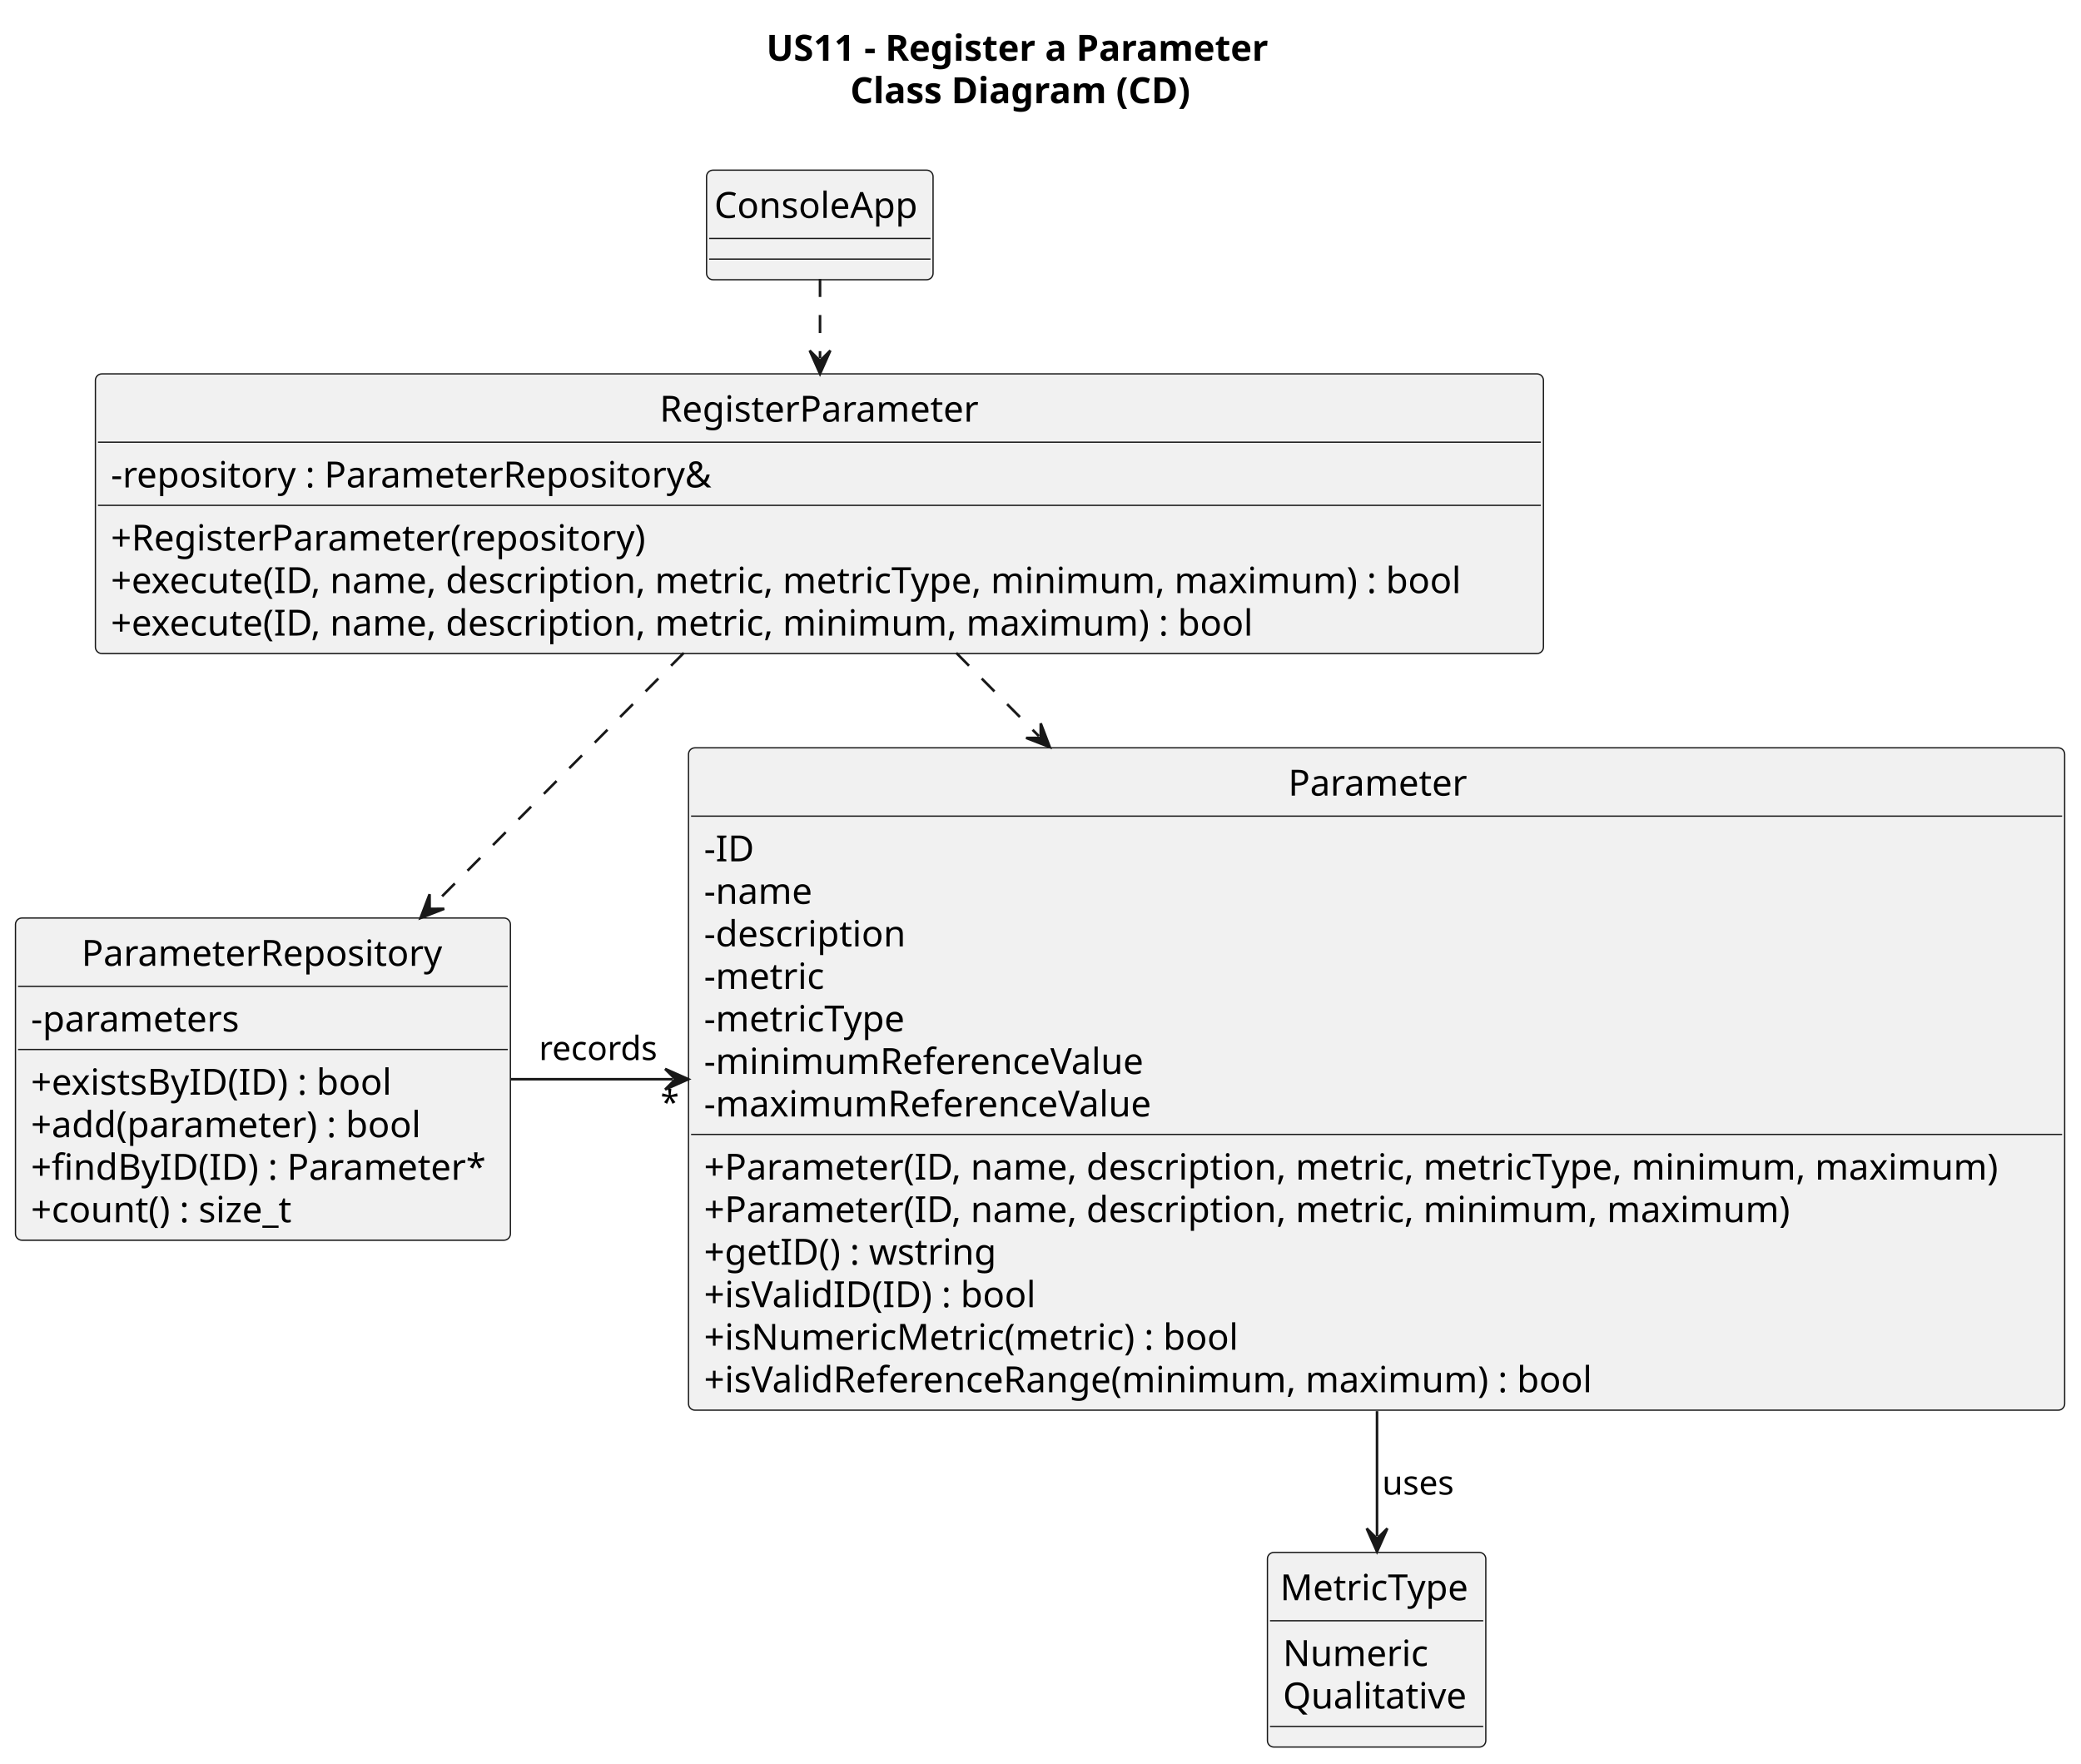
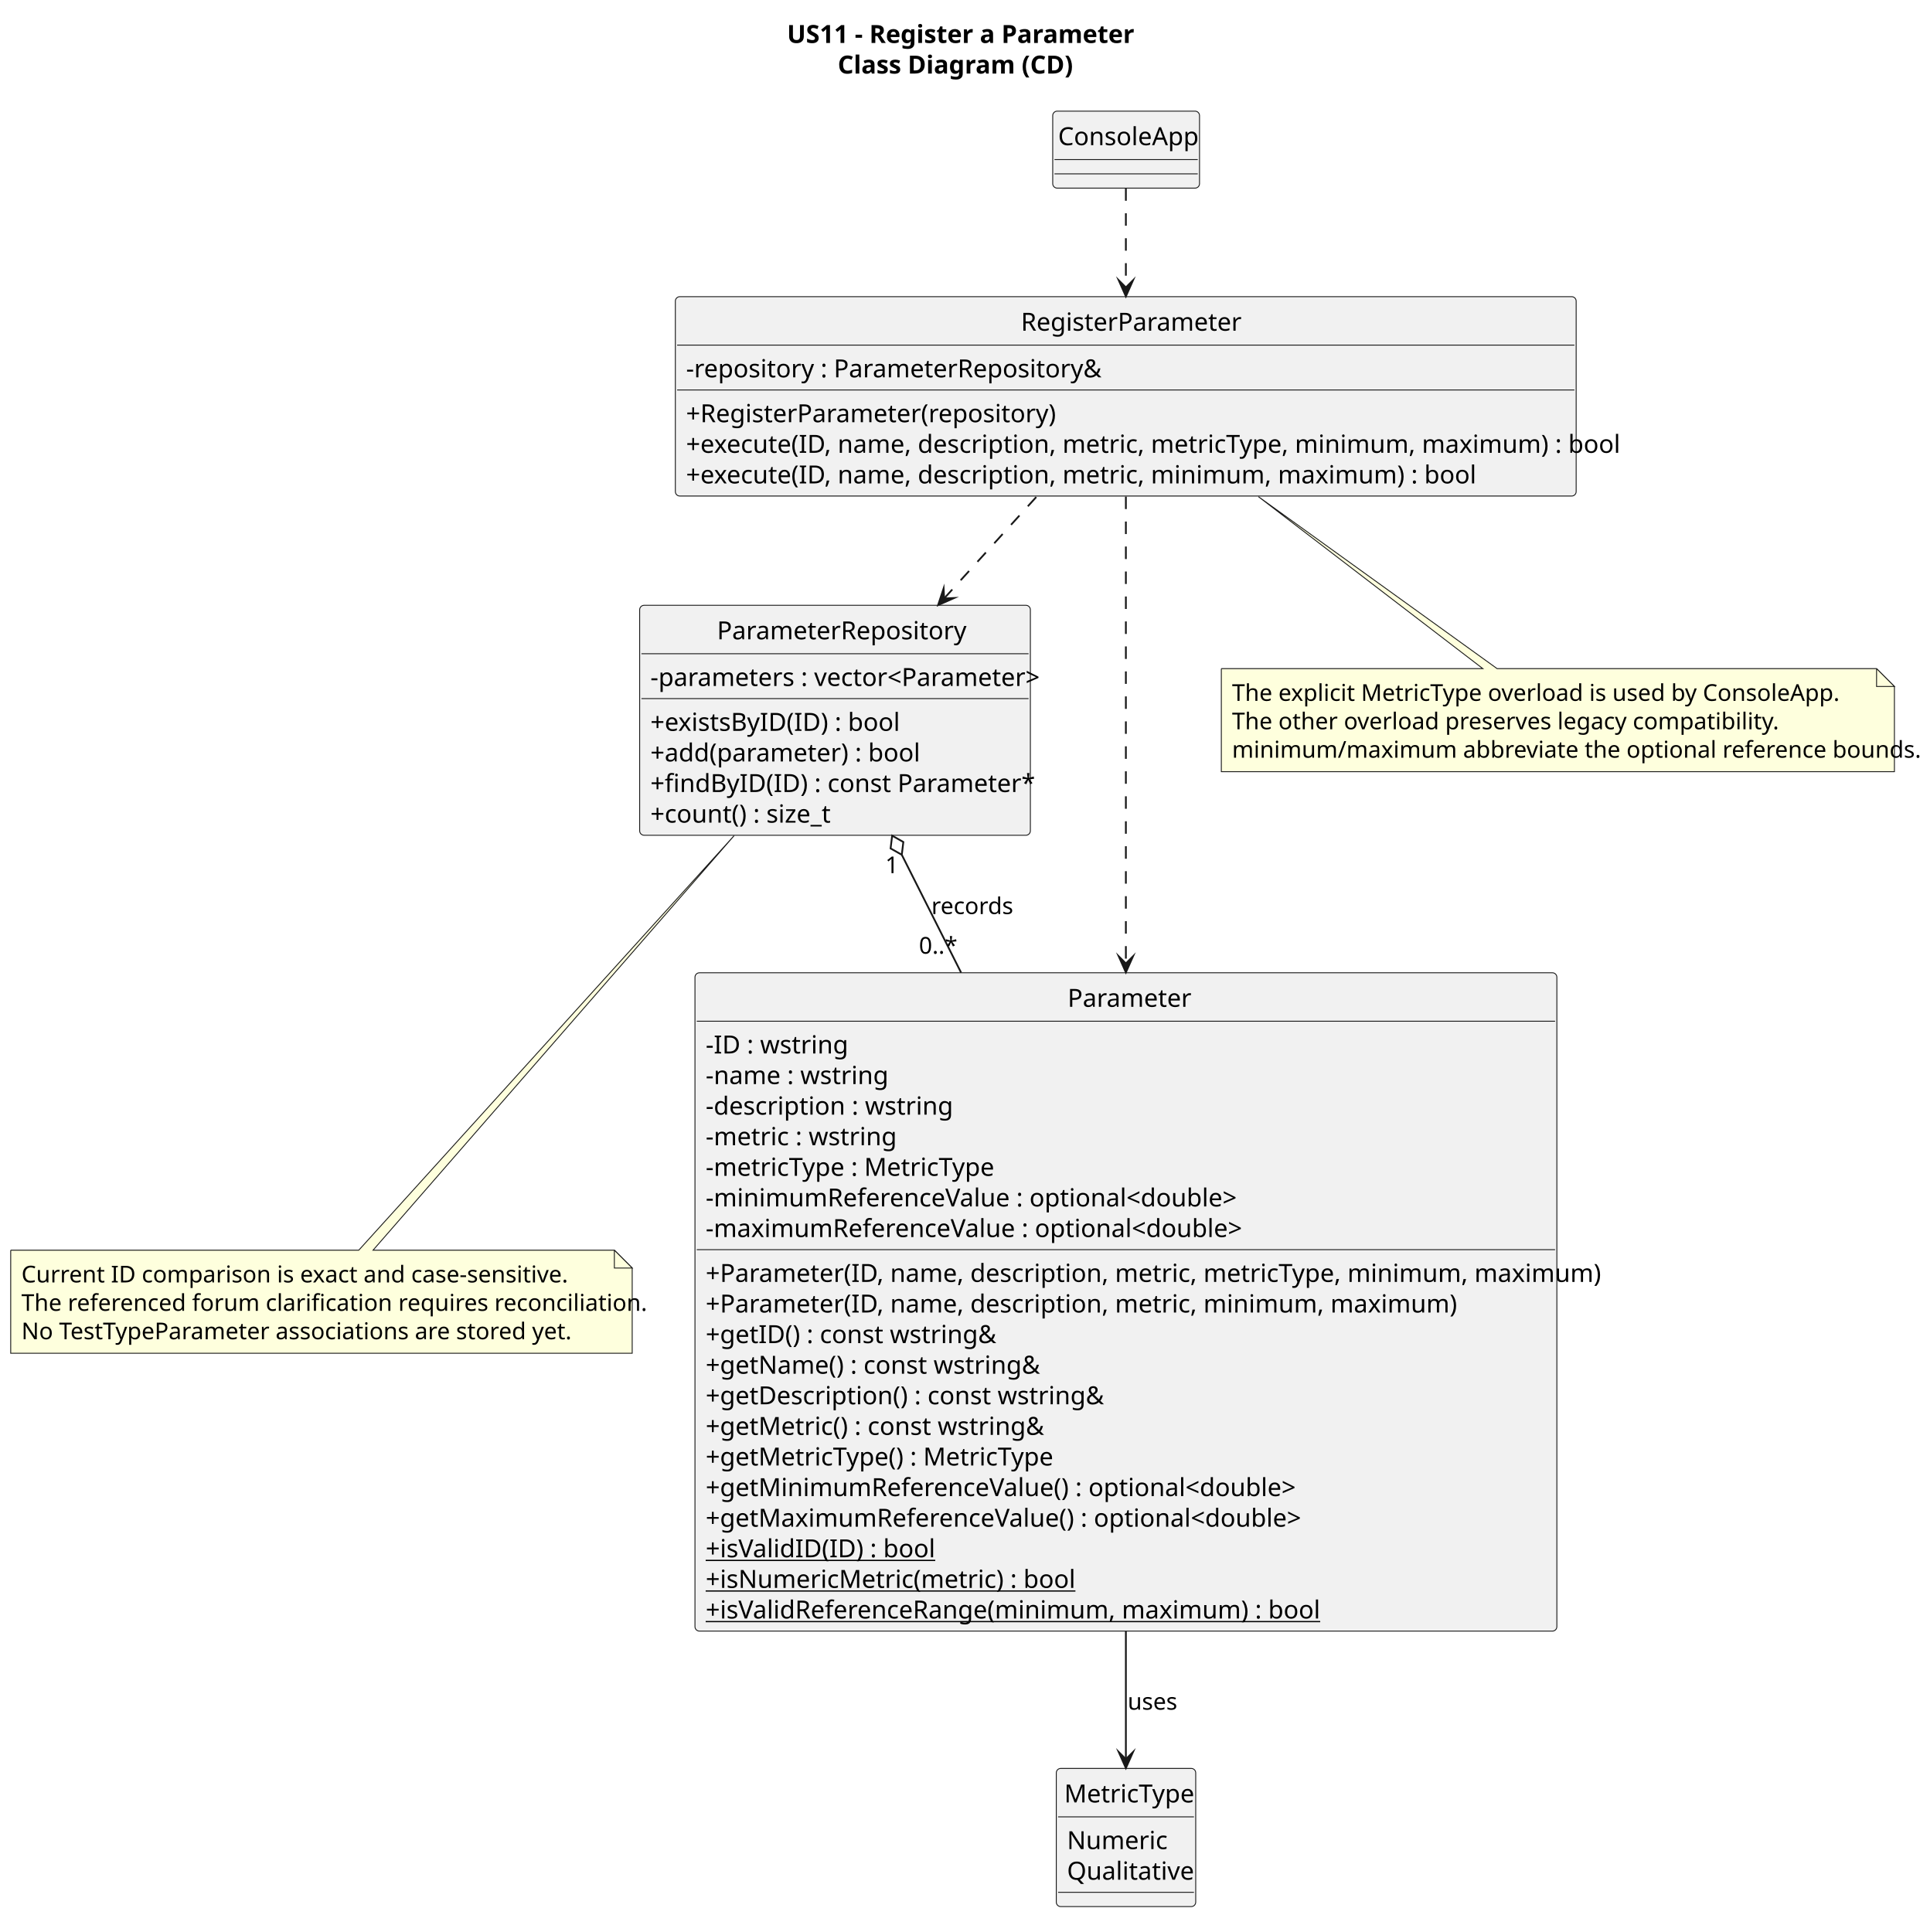
- <svg xmlns="http://www.w3.org/2000/svg" contentStyleType="text/css" height="684px" preserveAspectRatio="none" style="width:807px;height:684px;background:#FFFFFF;" version="1.1" viewBox="0 0 807 684" width="807px" zoomAndPan="magnify">
+ <svg xmlns="http://www.w3.org/2000/svg" version="1.1" data-diagram-type="CLASS" style="width:1076px;height:1083px;background:#FFFFFF;" width="1076px" height="1083px" viewBox="0 0 1076 1083" zoomAndPan="magnify" preserveAspectRatio="none" contentStyleType="text/css">
  <defs />
-   <g>
-     <text fill="#000000" font-family="sans-serif" font-size="14" font-weight="bold" lengthAdjust="spacing" textLength="205.645" x="297.177" y="23.535">US11 - Register a Parameter</text>
-     <text fill="#000000" font-family="sans-serif" font-size="14" font-weight="bold" lengthAdjust="spacing" textLength="140.56" x="329.72" y="40.023">Class Diagram (CD)</text>
-     <g id="elem_ConsoleApp">
-       <rect codeLine="7" fill="#F1F1F1" height="42.488" id="ConsoleApp" rx="2.5" ry="2.5" style="stroke:#181818;stroke-width:0.5;" width="87.84" x="274" y="65.977" />
-       <text fill="#000000" font-family="sans-serif" font-size="14" lengthAdjust="spacing" textLength="81.84" x="277" y="84.512">ConsoleApp</text>
-       <line style="stroke:#181818;stroke-width:0.5;" x1="275" x2="360.84" y1="92.465" y2="92.465" />
-       <line style="stroke:#181818;stroke-width:0.5;" x1="275" x2="360.84" y1="100.465" y2="100.465" />
+   <g font-family="sans-serif" lengthAdjust="spacing">
+     <g class="title" data-source-line="1">
+       <text x="441.097" y="24.075" fill="#000" font-size="14" textLength="187.537" font-weight="700">US11 - Register a Parameter</text>
+       <text x="469.514" y="41.227" fill="#000" font-size="14" textLength="130.703" font-weight="700">Class Diagram (CD)</text>
    </g>
-     <g id="elem_RegisterParameter">
-       <rect codeLine="10" fill="#F1F1F1" height="108.441" id="RegisterParameter" rx="2.5" ry="2.5" style="stroke:#181818;stroke-width:0.5;" width="561.534" x="37" y="144.977" />
-       <text fill="#000000" font-family="sans-serif" font-size="14" lengthAdjust="spacing" textLength="123.894" x="255.82" y="163.512">RegisterParameter</text>
-       <line style="stroke:#181818;stroke-width:0.5;" x1="38" x2="597.534" y1="171.465" y2="171.465" />
-       <text fill="#000000" font-family="sans-serif" font-size="14" lengthAdjust="spacing" textLength="240.844" x="43" y="189">-repository : ParameterRepository&amp;</text>
-       <line style="stroke:#181818;stroke-width:0.5;" x1="38" x2="597.534" y1="195.953" y2="195.953" />
-       <text fill="#000000" font-family="sans-serif" font-size="14" lengthAdjust="spacing" textLength="213.131" x="43" y="213.488">+RegisterParameter(repository)</text>
-       <text fill="#000000" font-family="sans-serif" font-size="14" lengthAdjust="spacing" textLength="549.534" x="43" y="229.977">+execute(ID, name, description, metric, metricType, minimum, maximum) : bool</text>
-       <text fill="#000000" font-family="sans-serif" font-size="14" lengthAdjust="spacing" textLength="464.844" x="43" y="246.465">+execute(ID, name, description, metric, minimum, maximum) : bool</text>
+     <g class="entity" data-qualified-name="ConsoleApp" id="ent0001" data-source-line="6">
+       <rect x="590" y="62.303" width="82.275" height="43.151" fill="#F1F1F1" style="stroke:#181818;stroke-width:0.5;" rx="2.5" ry="2.5" />
+       <text x="593" y="81.378" fill="#000" font-size="14" textLength="76.275">ConsoleApp</text>
+       <line x1="591" y1="89.454" x2="671.275" y2="89.454" style="stroke:#181818;stroke-width:0.5;" />
+       <line x1="591" y1="97.454" x2="671.275" y2="97.454" style="stroke:#181818;stroke-width:0.5;" />
    </g>
-     <g id="elem_ParameterRepository">
-       <rect codeLine="17" fill="#F1F1F1" height="124.93" id="ParameterRepository" rx="2.5" ry="2.5" style="stroke:#181818;stroke-width:0.5;" width="191.935" x="6" y="355.977" />
-       <text fill="#000000" font-family="sans-serif" font-size="14" lengthAdjust="spacing" textLength="140.69" x="31.623" y="374.512">ParameterRepository</text>
-       <line style="stroke:#181818;stroke-width:0.5;" x1="7" x2="196.935" y1="382.465" y2="382.465" />
-       <text fill="#000000" font-family="sans-serif" font-size="14" lengthAdjust="spacing" textLength="84.875" x="12" y="400">-parameters</text>
-       <line style="stroke:#181818;stroke-width:0.5;" x1="7" x2="196.935" y1="406.953" y2="406.953" />
-       <text fill="#000000" font-family="sans-serif" font-size="14" lengthAdjust="spacing" textLength="147.93" x="12" y="424.488">+existsByID(ID) : bool</text>
-       <text fill="#000000" font-family="sans-serif" font-size="14" lengthAdjust="spacing" textLength="158.573" x="12" y="440.977">+add(parameter) : bool</text>
-       <text fill="#000000" font-family="sans-serif" font-size="14" lengthAdjust="spacing" textLength="179.935" x="12" y="457.465">+findByID(ID) : Parameter*</text>
-       <text fill="#000000" font-family="sans-serif" font-size="14" lengthAdjust="spacing" textLength="111.152" x="12" y="473.953">+count() : size_t</text>
+     <g class="entity" data-qualified-name="RegisterParameter" id="ent0002" data-source-line="9">
+       <rect x="378.5" y="166.303" width="504.864" height="111.757" fill="#F1F1F1" style="stroke:#181818;stroke-width:0.5;" rx="2.5" ry="2.5" />
+       <text x="572.188" y="185.378" fill="#000" font-size="14" textLength="117.489">RegisterParameter</text>
+       <line x1="379.5" y1="193.454" x2="882.364" y2="193.454" style="stroke:#181818;stroke-width:0.5;" />
+       <text x="384.5" y="211.529" fill="#000" font-size="14" textLength="219.413">-repository : ParameterRepository&amp;</text>
+       <line x1="379.5" y1="218.605" x2="882.364" y2="218.605" style="stroke:#181818;stroke-width:0.5;" />
+       <text x="384.5" y="236.681" fill="#000" font-size="14" textLength="196.458">+RegisterParameter(repository)</text>
+       <text x="384.5" y="253.832" fill="#000" font-size="14" textLength="492.864">+execute(ID, name, description, metric, metricType, minimum, maximum) : bool</text>
+       <text x="384.5" y="270.983" fill="#000" font-size="14" textLength="415.851">+execute(ID, name, description, metric, minimum, maximum) : bool</text>
    </g>
-     <g id="elem_Parameter">
-       <rect codeLine="25" fill="#F1F1F1" height="256.836" id="Parameter" rx="2.5" ry="2.5" style="stroke:#181818;stroke-width:0.5;" width="533.671" x="267" y="289.977" />
-       <text fill="#000000" font-family="sans-serif" font-size="14" lengthAdjust="spacing" textLength="68.564" x="499.553" y="308.512">Parameter</text>
-       <line style="stroke:#181818;stroke-width:0.5;" x1="268" x2="799.671" y1="316.465" y2="316.465" />
-       <text fill="#000000" font-family="sans-serif" font-size="14" lengthAdjust="spacing" textLength="22.62" x="273" y="334">-ID</text>
-       <text fill="#000000" font-family="sans-serif" font-size="14" lengthAdjust="spacing" textLength="45.391" x="273" y="350.488">-name</text>
-       <text fill="#000000" font-family="sans-serif" font-size="14" lengthAdjust="spacing" textLength="84.178" x="273" y="366.977">-description</text>
-       <text fill="#000000" font-family="sans-serif" font-size="14" lengthAdjust="spacing" textLength="51.153" x="273" y="383.465">-metric</text>
-       <text fill="#000000" font-family="sans-serif" font-size="14" lengthAdjust="spacing" textLength="83.932" x="273" y="399.953">-metricType</text>
-       <text fill="#000000" font-family="sans-serif" font-size="14" lengthAdjust="spacing" textLength="176.989" x="273" y="416.441">-minimumReferenceValue</text>
-       <text fill="#000000" font-family="sans-serif" font-size="14" lengthAdjust="spacing" textLength="180.571" x="273" y="432.93">-maximumReferenceValue</text>
-       <line style="stroke:#181818;stroke-width:0.5;" x1="268" x2="799.671" y1="439.883" y2="439.883" />
-       <text fill="#000000" font-family="sans-serif" font-size="14" lengthAdjust="spacing" textLength="521.671" x="273" y="457.418">+Parameter(ID, name, description, metric, metricType, minimum, maximum)</text>
-       <text fill="#000000" font-family="sans-serif" font-size="14" lengthAdjust="spacing" textLength="436.981" x="273" y="473.906">+Parameter(ID, name, description, metric, minimum, maximum)</text>
-       <text fill="#000000" font-family="sans-serif" font-size="14" lengthAdjust="spacing" textLength="120.162" x="273" y="490.394">+getID() : wstring</text>
-       <text fill="#000000" font-family="sans-serif" font-size="14" lengthAdjust="spacing" textLength="137.594" x="273" y="506.883">+isValidID(ID) : bool</text>
-       <text fill="#000000" font-family="sans-serif" font-size="14" lengthAdjust="spacing" textLength="216.706" x="273" y="523.371">+isNumericMetric(metric) : bool</text>
-       <text fill="#000000" font-family="sans-serif" font-size="14" lengthAdjust="spacing" textLength="358.948" x="273" y="539.859">+isValidReferenceRange(minimum, maximum) : bool</text>
+     <g class="entity" data-qualified-name="ParameterRepository" id="ent0003" data-source-line="16">
+       <rect x="358.5" y="339.303" width="218.972" height="128.908" fill="#F1F1F1" style="stroke:#181818;stroke-width:0.5;" rx="2.5" ry="2.5" />
+       <text x="401.848" y="358.378" fill="#000" font-size="14" textLength="132.275">ParameterRepository</text>
+       <line x1="359.5" y1="366.454" x2="576.472" y2="366.454" style="stroke:#181818;stroke-width:0.5;" />
+       <text x="364.5" y="384.529" fill="#000" font-size="14" textLength="206.972">-parameters : vector&lt;Parameter&gt;</text>
+       <line x1="359.5" y1="391.605" x2="576.472" y2="391.605" style="stroke:#181818;stroke-width:0.5;" />
+       <text x="364.5" y="409.681" fill="#000" font-size="14" textLength="135.762">+existsByID(ID) : bool</text>
+       <text x="364.5" y="426.832" fill="#000" font-size="14" textLength="142.803">+add(parameter) : bool</text>
+       <text x="364.5" y="443.983" fill="#000" font-size="14" textLength="204.237">+findByID(ID) : const Parameter*</text>
+       <text x="364.5" y="461.135" fill="#000" font-size="14" textLength="99.989">+count() : size_t</text>
    </g>
-     <g id="elem_MetricType">
-       <rect codeLine="41" fill="#F1F1F1" height="75.465" id="MetricType" rx="2.5" ry="2.5" style="stroke:#181818;stroke-width:0.5;" width="84.686" x="491.5" y="601.977" />
-       <text fill="#000000" font-family="sans-serif" font-size="14" lengthAdjust="spacing" textLength="74.819" x="496.434" y="620.512">MetricType</text>
-       <line style="stroke:#181818;stroke-width:0.5;" x1="492.5" x2="575.187" y1="628.465" y2="628.465" />
-       <text fill="#000000" font-family="sans-serif" font-size="14" lengthAdjust="spacing" textLength="56.848" x="497.5" y="646">Numeric</text>
-       <text fill="#000000" font-family="sans-serif" font-size="14" lengthAdjust="spacing" textLength="72.686" x="497.5" y="662.488">Qualitative</text>
-       <line style="stroke:#181818;stroke-width:0.5;" x1="492.5" x2="575.187" y1="669.441" y2="669.441" />
+     <g class="entity" data-qualified-name="Parameter" id="ent0004" data-source-line="24">
+       <rect x="389.5" y="545.303" width="483.051" height="369.027" fill="#F1F1F1" style="stroke:#181818;stroke-width:0.5;" rx="2.5" ry="2.5" />
+       <text x="598.346" y="564.378" fill="#000" font-size="14" textLength="65.358">Parameter</text>
+       <line x1="390.5" y1="572.454" x2="871.551" y2="572.454" style="stroke:#181818;stroke-width:0.5;" />
+       <text x="395.5" y="590.529" fill="#000" font-size="14" textLength="74.676">-ID : wstring</text>
+       <text x="395.5" y="607.681" fill="#000" font-size="14" textLength="95.696">-name : wstring</text>
+       <text x="395.5" y="624.832" fill="#000" font-size="14" textLength="128.379">-description : wstring</text>
+       <text x="395.5" y="641.983" fill="#000" font-size="14" textLength="98.786">-metric : wstring</text>
+       <text x="395.5" y="659.135" fill="#000" font-size="14" textLength="154.8">-metricType : MetricType</text>
+       <text x="395.5" y="676.286" fill="#000" font-size="14" textLength="280.943">-minimumReferenceValue : optional&lt;double&gt;</text>
+       <text x="395.5" y="693.438" fill="#000" font-size="14" textLength="284.833">-maximumReferenceValue : optional&lt;double&gt;</text>
+       <line x1="390.5" y1="700.514" x2="871.551" y2="700.514" style="stroke:#181818;stroke-width:0.5;" />
+       <text x="395.5" y="718.589" fill="#000" font-size="14" textLength="471.051">+Parameter(ID, name, description, metric, metricType, minimum, maximum)</text>
+       <text x="395.5" y="735.74" fill="#000" font-size="14" textLength="394.037">+Parameter(ID, name, description, metric, minimum, maximum)</text>
+       <text x="395.5" y="752.892" fill="#000" font-size="14" textLength="153.665">+getID() : const wstring&amp;</text>
+       <text x="395.5" y="770.043" fill="#000" font-size="14" textLength="177.01">+getName() : const wstring&amp;</text>
+       <text x="395.5" y="787.194" fill="#000" font-size="14" textLength="209.692">+getDescription() : const wstring&amp;</text>
+       <text x="395.5" y="804.346" fill="#000" font-size="14" textLength="177.775">+getMetric() : const wstring&amp;</text>
+       <text x="395.5" y="821.497" fill="#000" font-size="14" textLength="187.1">+getMetricType() : MetricType</text>
+       <text x="395.5" y="838.648" fill="#000" font-size="14" textLength="313.243">+getMinimumReferenceValue() : optional&lt;double&gt;</text>
+       <text x="395.5" y="855.8" fill="#000" font-size="14" textLength="317.133">+getMaximumReferenceValue() : optional&lt;double&gt;</text>
+       <text x="395.5" y="872.951" fill="#000" font-size="14" textLength="124.879" text-decoration="underline">+isValidID(ID) : bool</text>
+       <text x="395.5" y="890.103" fill="#000" font-size="14" textLength="194.086" text-decoration="underline">+isNumericMetric(metric) : bool</text>
+       <text x="395.5" y="907.254" fill="#000" font-size="14" textLength="327.954" text-decoration="underline">+isValidReferenceRange(minimum, maximum) : bool</text>
    </g>
-     <polygon fill="#181818" points="318,144.93,322,135.93,318,139.93,314,135.93,318,144.93" style="stroke:#181818;stroke-width:1;" />
-     <path d="M318,108.152 C318,118.572 318,125.825 318,138.93 " fill="none" style="stroke:#181818;stroke-width:1;stroke-dasharray:7.0,7.0;" />
-     <polygon fill="#181818" points="163.088,355.964,172.268,352.397,166.612,352.416,166.592,346.76,163.088,355.964" style="stroke:#181818;stroke-width:1;" />
-     <path d="M265.161,253.183 C234.311,284.247 199.482,319.317 167.316,351.707 " fill="none" style="stroke:#181818;stroke-width:1;stroke-dasharray:7.0,7.0;" />
-     <polygon fill="#181818" points="407.1,289.695,403.596,280.491,403.577,286.148,397.92,286.128,407.1,289.695" style="stroke:#181818;stroke-width:1;" />
-     <path d="M370.839,253.183 C382.08,264.502 390.183,272.66 402.872,285.438 " fill="none" style="stroke:#181818;stroke-width:1;stroke-dasharray:7.0,7.0;" />
-     <polygon fill="#181818" points="266.935,418.477,257.935,414.477,261.935,418.477,257.935,422.477,266.935,418.477" style="stroke:#181818;stroke-width:1;" />
-     <path d="M198.143,418.477 C219.276,418.477 236.649,418.477 260.935,418.477 " fill="none" style="stroke:#181818;stroke-width:1;" />
-     <text fill="#000000" font-family="sans-serif" font-size="13" lengthAdjust="spacing" textLength="47.334" x="209" y="411.045">records</text>
-     <text fill="#000000" font-family="sans-serif" font-size="13" lengthAdjust="spacing" textLength="6.265" x="256.162" y="432.045">*</text>
-     <polygon fill="#181818" points="534,601.672,538,592.672,534,596.672,530,592.672,534,601.672" style="stroke:#181818;stroke-width:1;" />
-     <path d="M534,547.187 C534,567.083 534,580.154 534,595.672 " fill="none" style="stroke:#181818;stroke-width:1;" />
-     <text fill="#000000" font-family="sans-serif" font-size="13" lengthAdjust="spacing" textLength="28.564" x="536" y="579.545">uses</text>
+     <g class="entity" data-qualified-name="MetricType" id="ent0005" data-source-line="46">
+       <rect x="592" y="991.303" width="78.145" height="77.454" fill="#F1F1F1" style="stroke:#181818;stroke-width:0.5;" rx="2.5" ry="2.5" />
+       <text x="596.455" y="1010.378" fill="#000" font-size="14" textLength="69.234">MetricType</text>
+       <line x1="593" y1="1018.454" x2="669.145" y2="1018.454" style="stroke:#181818;stroke-width:0.5;" />
+       <text x="598" y="1036.529" fill="#000" font-size="14" textLength="52.117">Numeric</text>
+       <text x="598" y="1053.681" fill="#000" font-size="14" textLength="66.145">Qualitative</text>
+       <line x1="593" y1="1060.757" x2="669.145" y2="1060.757" style="stroke:#181818;stroke-width:0.5;" />
+     </g>
+     <g class="entity" data-qualified-name="GMN11" id="ent0012" data-source-line="59">
+       <path d="M684.5,374.803 L684.5,432.582 A0,0 0 0 0 684.5,432.582 L1061.73,432.582 A0,0 0 0 0 1061.73,432.582 L1061.73,384.803 L1051.73,374.803 L839.05,374.803 L705.25,278.383 L831.05,374.803 L684.5,374.803 A0,0 0 0 0 684.5,374.803" style="stroke:#181818;stroke-width:0.5;" fill="#FEFFDD" />
+       <path d="M1051.73,374.803 L1051.73,384.803 L1061.73,384.803 L1051.73,374.803" style="stroke:#181818;stroke-width:0.5;" fill="#FEFFDD" />
+       <text x="690.5" y="392.873" fill="#000" font-size="13" textLength="327.323">The explicit MetricType overload is used by ConsoleApp.</text>
+       <text x="690.5" y="408.799" fill="#000" font-size="13" textLength="289.751">The other overload preserves legacy compatibility.</text>
+       <text x="690.5" y="424.725" fill="#000" font-size="13" textLength="356.23">minimum/maximum abbreviate the optional reference bounds.</text>
+     </g>
+     <g class="entity" data-qualified-name="GMN14" id="ent0015" data-source-line="65">
+       <path d="M6,700.803 L6,758.582 A0,0 0 0 0 6,758.582 L354.317,758.582 A0,0 0 0 0 354.317,758.582 L354.317,710.803 L344.317,700.803 L209.08,700.803 L411.44,468.433 L201.08,700.803 L6,700.803 A0,0 0 0 0 6,700.803" style="stroke:#181818;stroke-width:0.5;" fill="#FEFFDD" />
+       <path d="M344.317,700.803 L344.317,710.803 L354.317,710.803 L344.317,700.803" style="stroke:#181818;stroke-width:0.5;" fill="#FEFFDD" />
+       <text x="12" y="718.873" fill="#000" font-size="13" textLength="293.344">Current ID comparison is exact and case-sensitive.</text>
+       <text x="12" y="734.799" fill="#000" font-size="13" textLength="327.317">The referenced forum clarification requires reconciliation.</text>
+       <text x="12" y="750.725" fill="#000" font-size="13" textLength="296.962">No TestTypeParameter associations are stored yet.</text>
+     </g>
+     <g class="link" data-entity-1="ent0001" data-entity-2="ent0002" id="lnk6" data-source-line="51" data-link-type="dependency">
+       <path d="M631,105.533 C631,121.643 631,139.763 631,161.113" style="stroke:#181818;stroke-width:1;stroke-dasharray:7,7;" fill="none" id="ConsoleApp-to-RegisterParameter" codeLine="51" />
+       <polygon points="631,166.113,635,157.113,631,161.113,627,157.113,631,166.113" fill="#181818" style="stroke:#181818;stroke-width:1;stroke-linejoin:miter;stroke-miterlimit:10;" />
+     </g>
+     <g class="link" data-entity-1="ent0002" data-entity-2="ent0003" id="lnk7" data-source-line="52" data-link-type="dependency">
+       <path d="M580.76,278.623 C563.37,297.783 547.092,315.712 529.132,335.482" style="stroke:#181818;stroke-width:1;stroke-dasharray:7,7;" fill="none" id="RegisterParameter-to-ParameterRepository" codeLine="52" />
+       <polygon points="525.77,339.183,534.782,335.211,529.132,335.482,528.861,329.831,525.77,339.183" fill="#181818" style="stroke:#181818;stroke-width:1;stroke-linejoin:miter;stroke-miterlimit:10;" />
+     </g>
+     <g class="link" data-entity-1="ent0002" data-entity-2="ent0004" id="lnk8" data-source-line="53" data-link-type="dependency">
+       <path d="M631,278.363 C631,342.143 631,445.573 631,540.073" style="stroke:#181818;stroke-width:1;stroke-dasharray:7,7;" fill="none" id="RegisterParameter-to-Parameter" codeLine="53" />
+       <polygon points="631,545.073,635,536.073,631,540.073,627,536.073,631,545.073" fill="#181818" style="stroke:#181818;stroke-width:1;stroke-linejoin:miter;stroke-miterlimit:10;" />
+     </g>
+     <g class="link" data-entity-1="ent0003" data-entity-2="ent0004" id="lnk9" data-source-line="55" data-link-type="aggregation">
+       <path d="M505.405,479.152 C516.765,501.722 524.79,517.683 538.64,545.203" style="stroke:#181818;stroke-width:1;" fill="none" id="ParameterRepository-backto-Parameter" codeLine="55" />
+       <polygon points="500.01,468.433,499.135,475.591,505.405,479.152,506.28,471.994,500.01,468.433" fill="none" style="stroke:#181818;stroke-width:1;stroke-linejoin:miter;stroke-miterlimit:10;" />
+       <text x="522" y="512.373" fill="#000" font-size="13" textLength="43.348">records</text>
+       <text x="496.142" y="489.447" fill="#000" font-size="13">1</text>
+       <text x="515.035" y="534.588" fill="#000" font-size="13" textLength="19.513">0..*</text>
+     </g>
+     <g class="link" data-entity-1="ent0004" data-entity-2="ent0005" id="lnk10" data-source-line="56" data-link-type="dependency">
+       <path d="M631,914.443 C631,943.423 631,965.563 631,986.113" style="stroke:#181818;stroke-width:1;" fill="none" id="Parameter-to-MetricType" codeLine="56" />
+       <polygon points="631,991.113,635,982.113,631,986.113,627,982.113,631,991.113" fill="#181818" style="stroke:#181818;stroke-width:1;stroke-linejoin:miter;stroke-miterlimit:10;" />
+       <text x="632" y="958.373" fill="#000" font-size="13" textLength="27.46">uses</text>
+     </g>
  </g>
</svg>
